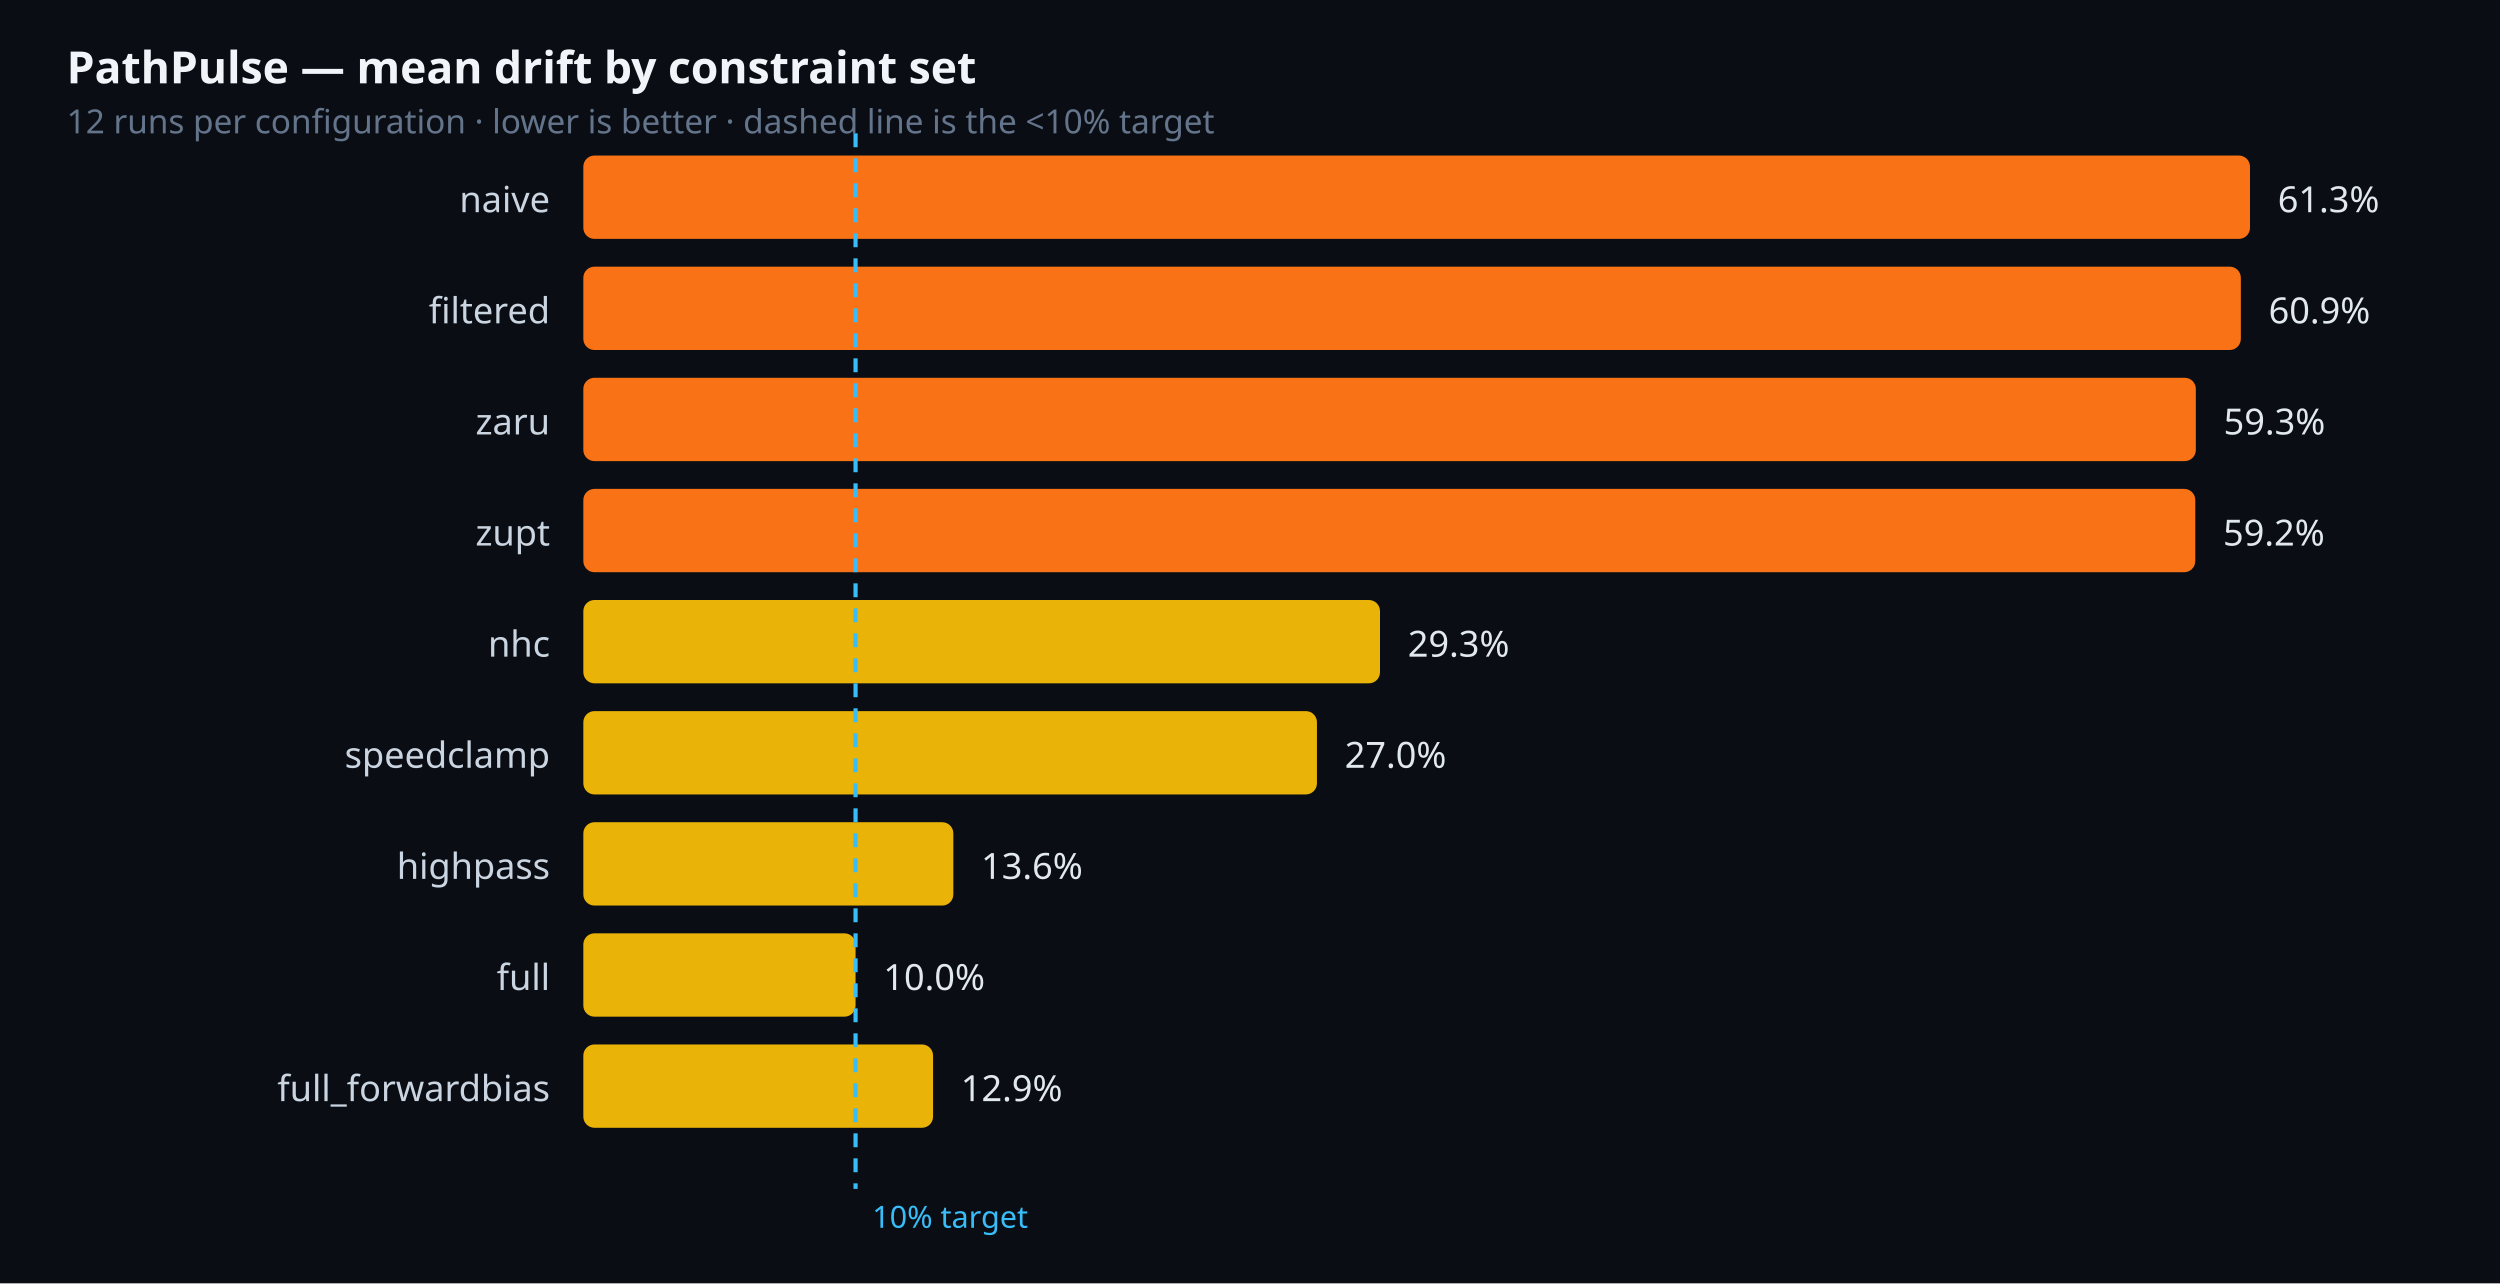
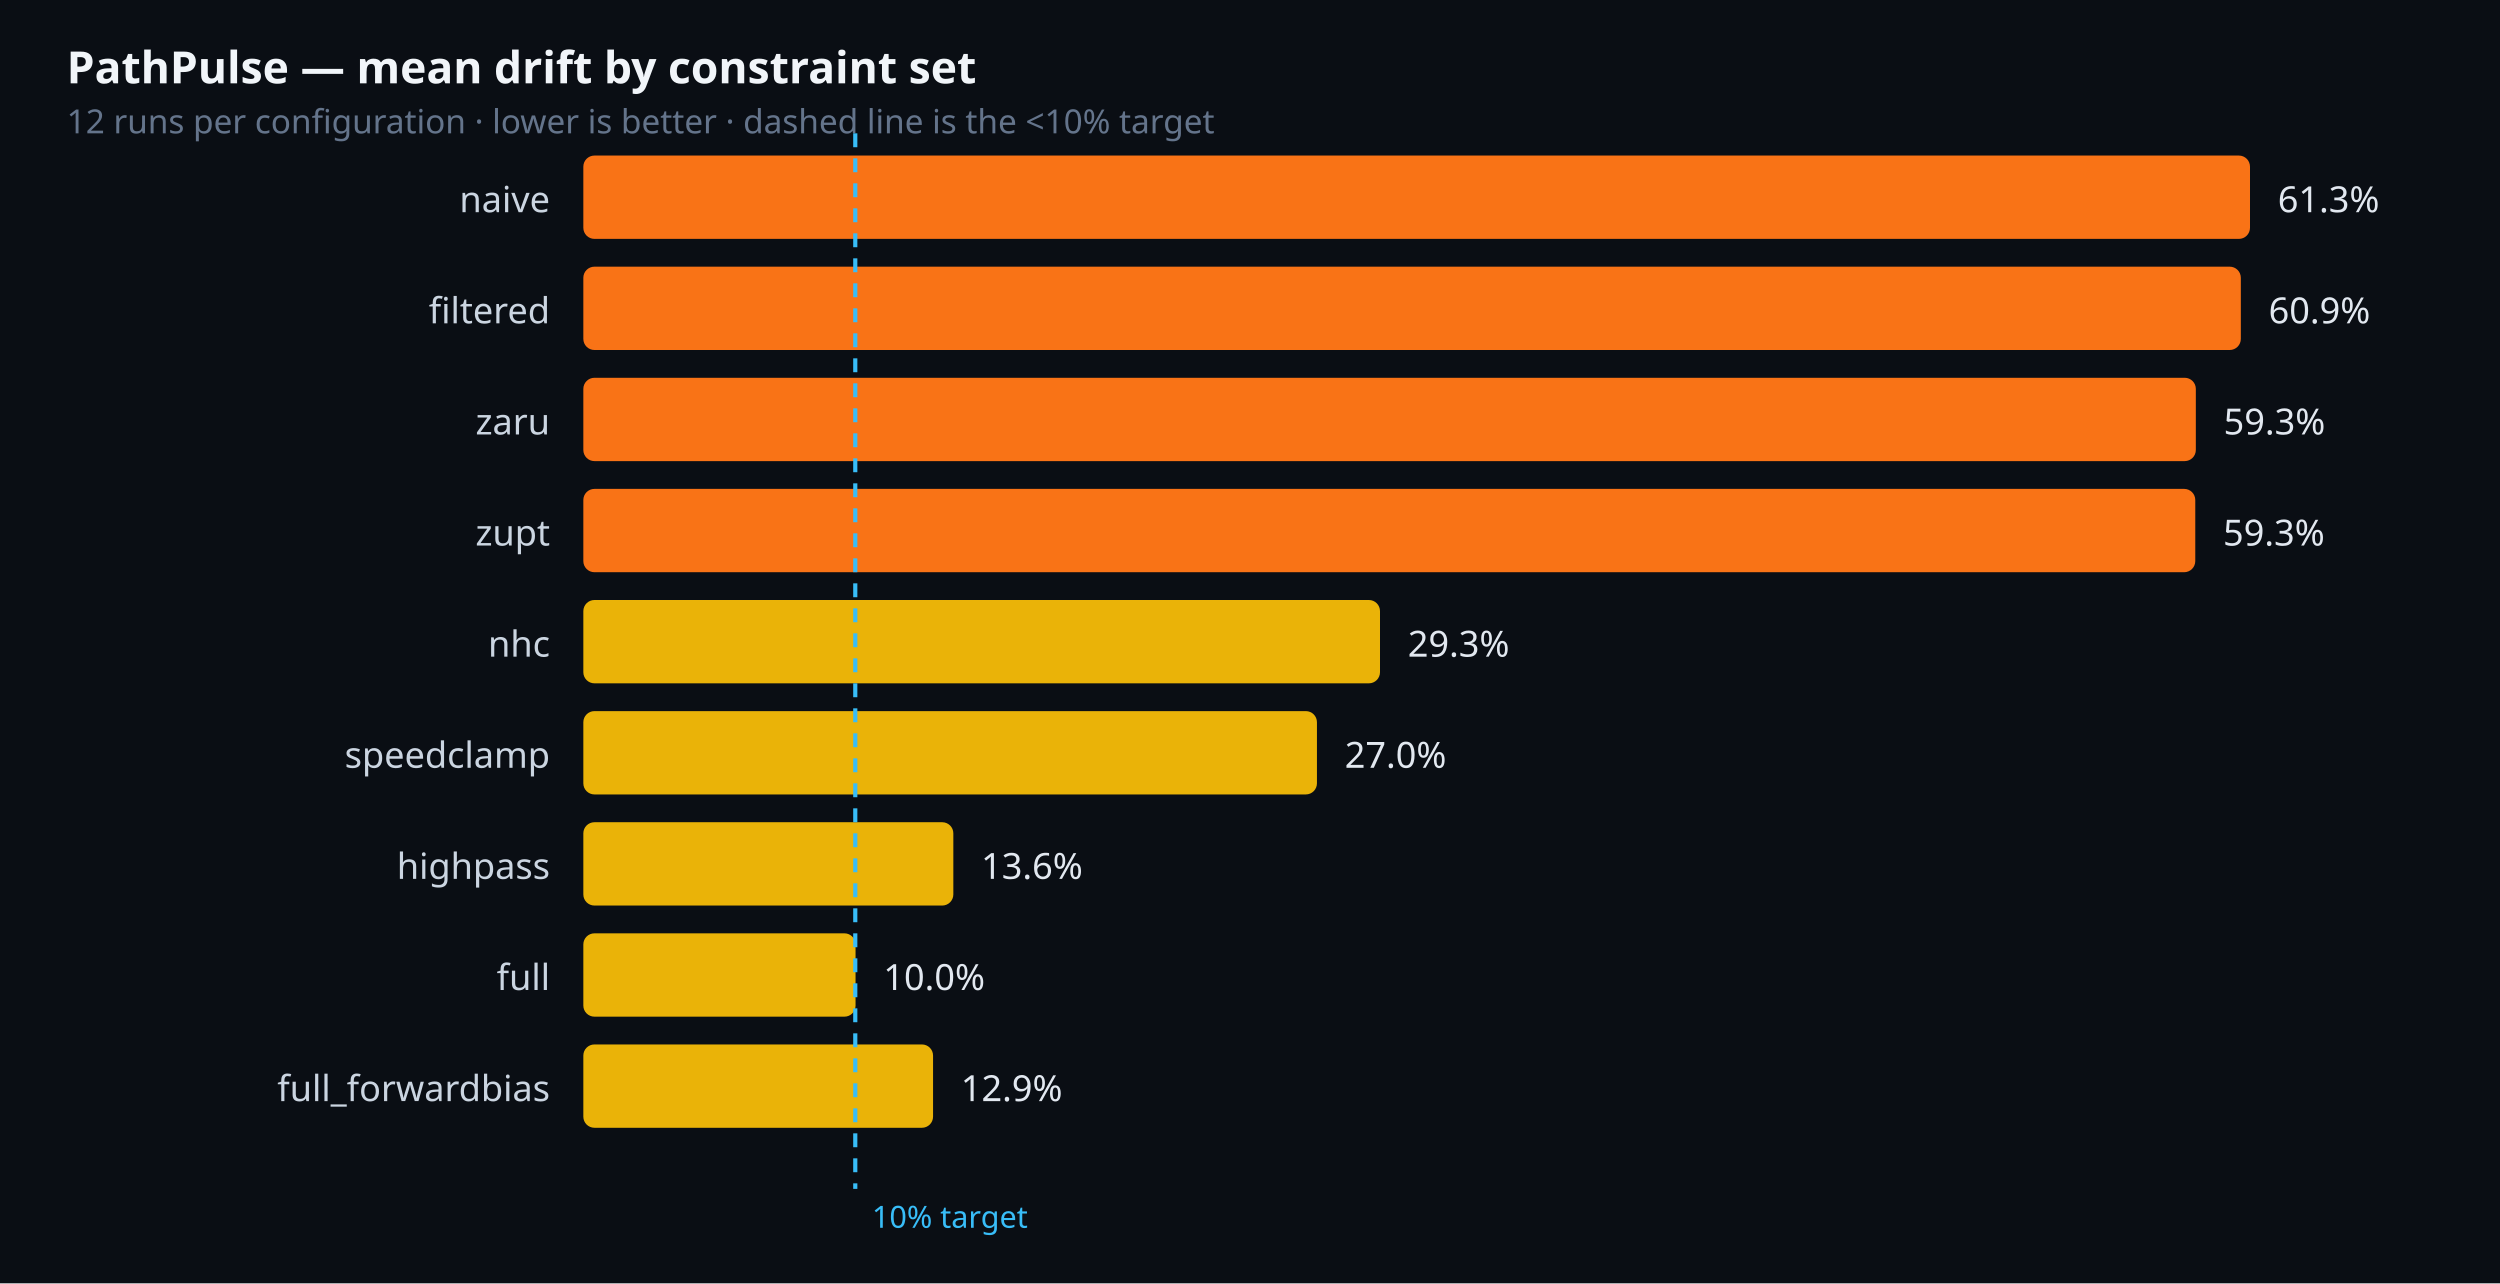
<svg xmlns="http://www.w3.org/2000/svg" width="900" height="462" viewBox="0 0 900 462" font-family="ui-sans-serif, system-ui, sans-serif">
  <rect width="900" height="462" fill="#0a0e14" />
  <text x="24" y="30" font-size="16" fill="#f1f5f9" font-weight="600">PathPulse — mean drift by constraint set</text>
  <text x="24" y="48" font-size="12" fill="#64748b">12 runs per configuration · lower is better · dashed line is the &lt;10% target</text>
  <text x="198" y="76.4" text-anchor="end" font-size="13" fill="#cbd5e1">naive</text>
  <rect x="210" y="56" width="600.0" height="30" rx="4" fill="#f97316" />
  <text x="820.0" y="76.4" font-size="13" fill="#e2e8f0">61.3%</text>
  <text x="198" y="116.4" text-anchor="end" font-size="13" fill="#cbd5e1">filtered</text>
  <rect x="210" y="96" width="596.7" height="30" rx="4" fill="#f97316" />
  <text x="816.7" y="116.4" font-size="13" fill="#e2e8f0">60.9%</text>
  <text x="198" y="156.4" text-anchor="end" font-size="13" fill="#cbd5e1">zaru</text>
  <rect x="210" y="136" width="580.5" height="30" rx="4" fill="#f97316" />
  <text x="800.5" y="156.4" font-size="13" fill="#e2e8f0">59.3%</text>
  <text x="198" y="196.4" text-anchor="end" font-size="13" fill="#cbd5e1">zupt</text>
  <rect x="210" y="176" width="580.3" height="30" rx="4" fill="#f97316" />
-   <text x="800.3" y="196.4" font-size="13" fill="#e2e8f0">59.2%</text>
+   <text x="800.3" y="196.4" font-size="13" fill="#e2e8f0">59.3%</text>
  <text x="198" y="236.4" text-anchor="end" font-size="13" fill="#cbd5e1">nhc</text>
  <rect x="210" y="216" width="286.8" height="30" rx="4" fill="#eab308" />
  <text x="506.8" y="236.4" font-size="13" fill="#e2e8f0">29.3%</text>
  <text x="198" y="276.4" text-anchor="end" font-size="13" fill="#cbd5e1">speedclamp</text>
  <rect x="210" y="256" width="264.1" height="30" rx="4" fill="#eab308" />
  <text x="484.1" y="276.4" font-size="13" fill="#e2e8f0">27.0%</text>
  <text x="198" y="316.4" text-anchor="end" font-size="13" fill="#cbd5e1">highpass</text>
  <rect x="210" y="296" width="133.2" height="30" rx="4" fill="#eab308" />
  <text x="353.2" y="316.4" font-size="13" fill="#e2e8f0">13.6%</text>
  <text x="198" y="356.4" text-anchor="end" font-size="13" fill="#cbd5e1">full</text>
  <rect x="210" y="336" width="98.0" height="30" rx="4" fill="#eab308" />
  <text x="318.0" y="356.4" font-size="13" fill="#e2e8f0">10.0%</text>
  <text x="198" y="396.4" text-anchor="end" font-size="13" fill="#cbd5e1">full_forwardbias</text>
  <rect x="210" y="376" width="125.9" height="30" rx="4" fill="#eab308" />
  <text x="345.9" y="396.4" font-size="13" fill="#e2e8f0">12.9%</text>
-   <line x1="308.0" y1="48" x2="308.0" y2="428" stroke="#38bdf8" stroke-width="1.5" stroke-dasharray="5 4" />
-   <text x="314.0" y="442" font-size="11" fill="#38bdf8">10% target</text>
+   <line x1="307.9" y1="48" x2="307.9" y2="428" stroke="#38bdf8" stroke-width="1.5" stroke-dasharray="5 4" />
+   <text x="313.9" y="442" font-size="11" fill="#38bdf8">10% target</text>
</svg>
